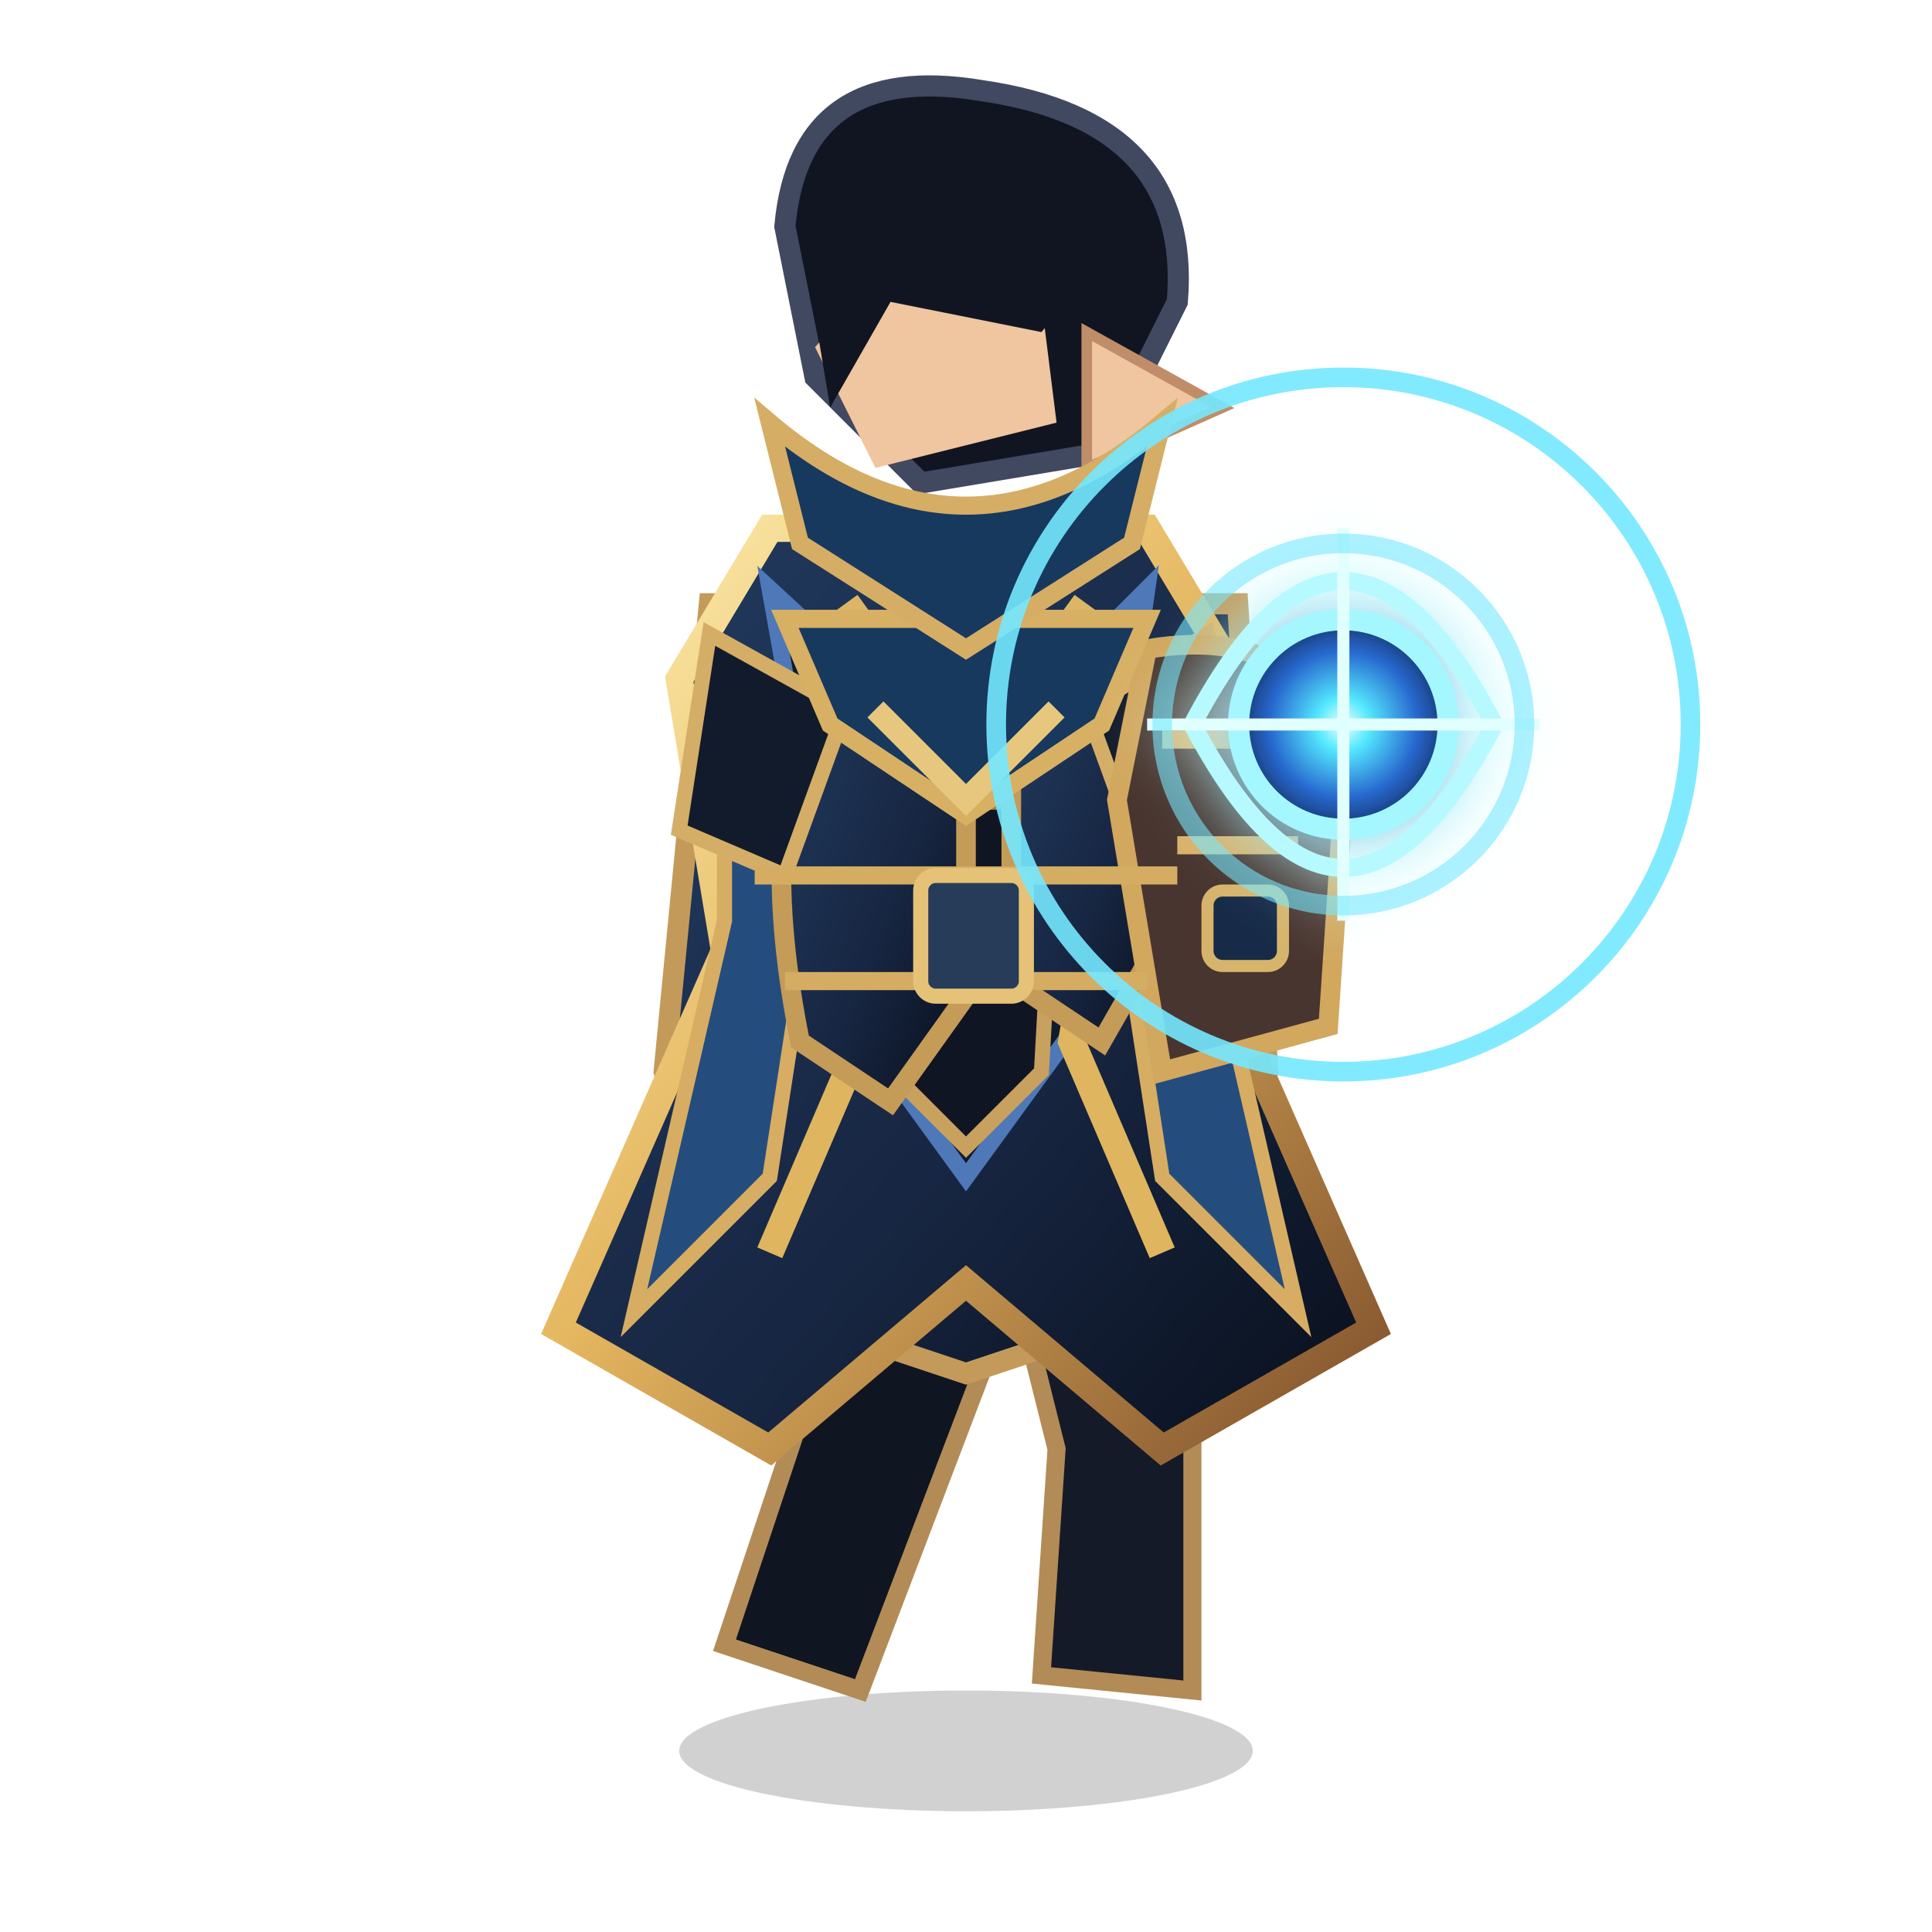
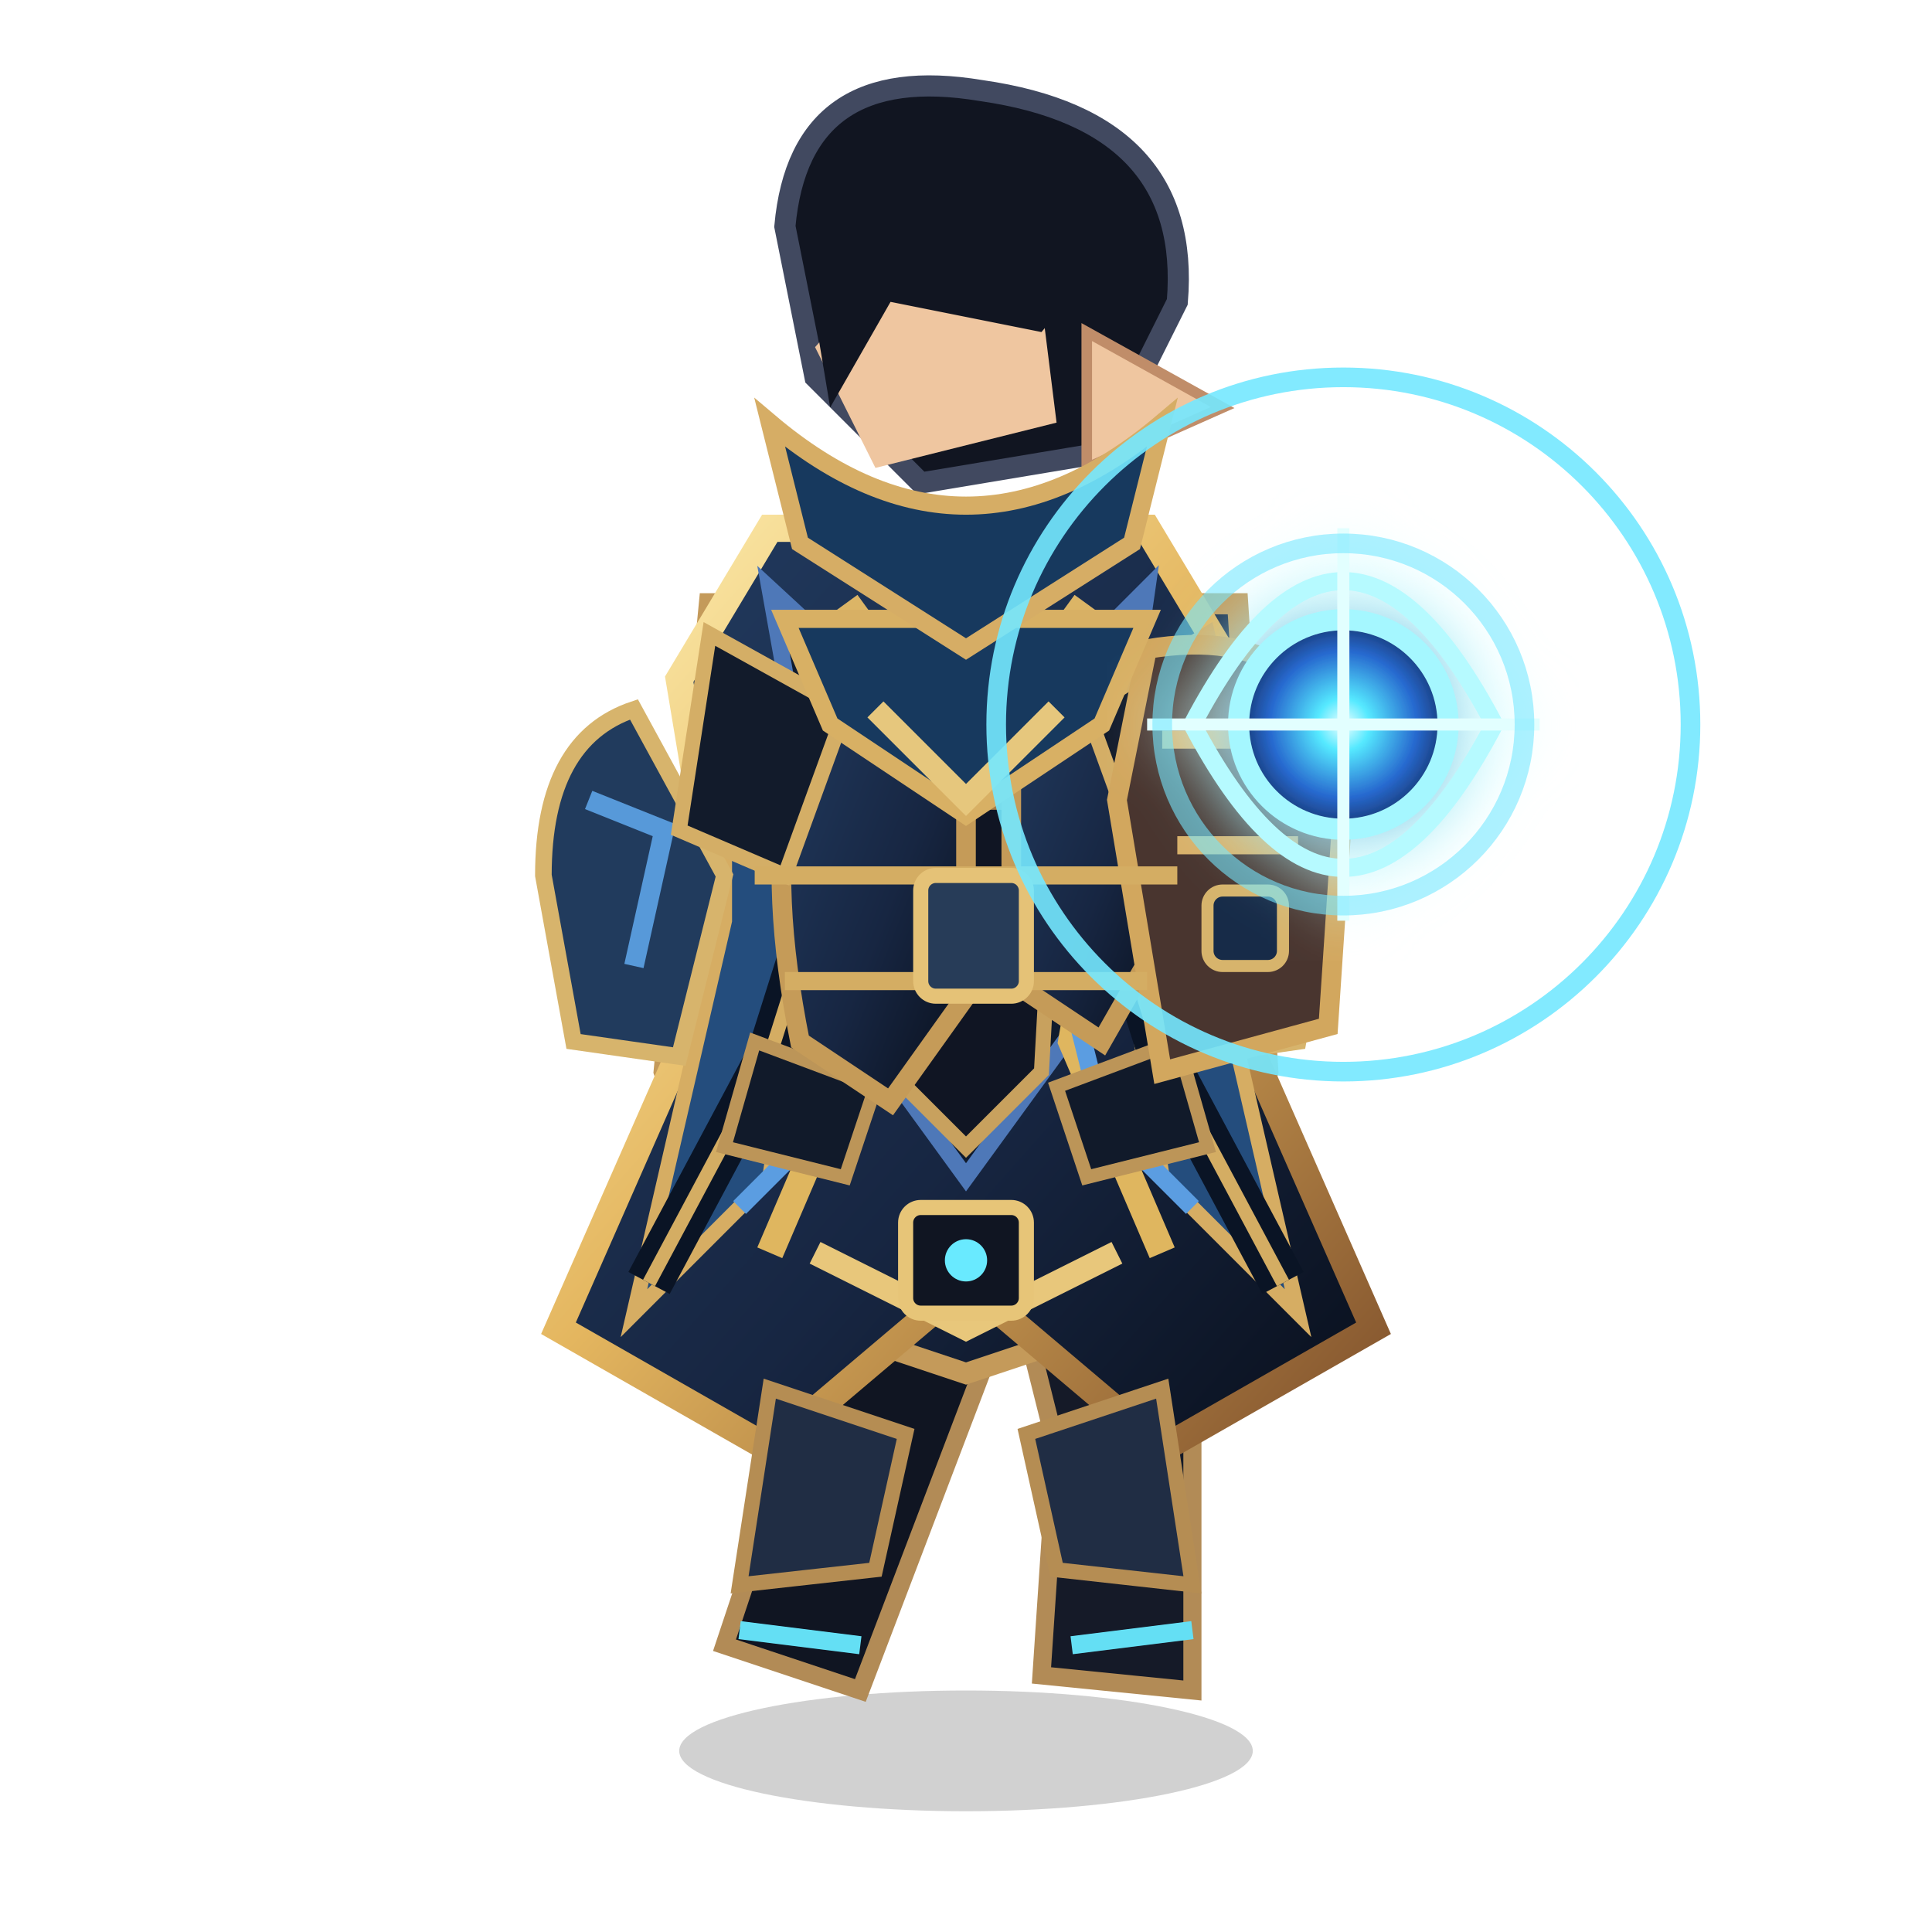
<svg xmlns="http://www.w3.org/2000/svg" width="128" height="128" viewBox="0 0 128 128" role="img" aria-label="Researcher left echoCast frame 4">
  <defs>
    <linearGradient id="coat" x1="0" y1="0" x2="1" y2="1">
      <stop offset="0" stop-color="#223c61" />
      <stop offset=".58" stop-color="#172642" />
      <stop offset="1" stop-color="#090f1b" />
    </linearGradient>
    <linearGradient id="gold" x1="0" y1="0" x2="1" y2="1">
      <stop stop-color="#fff0b2" />
      <stop offset=".45" stop-color="#e4b65f" />
      <stop offset="1" stop-color="#80512c" />
    </linearGradient>
    <radialGradient id="orb">
      <stop stop-color="#f0ffff" />
      <stop offset=".25" stop-color="#55e9ff" />
      <stop offset=".7" stop-color="#2769cf" />
      <stop offset="1" stop-color="#18366e" />
    </radialGradient>
    <linearGradient id="skin" x1="0" y1="0" x2="1" y2="1">
      <stop stop-color="#ffe0bd" />
      <stop offset="1" stop-color="#efc6a0" />
    </linearGradient>
    <filter id="glow">
      <feGaussianBlur stdDeviation="2.1" result="b" />
      <feMerge>
        <feMergeNode in="b" />
        <feMergeNode in="SourceGraphic" />
      </feMerge>
    </filter>
  </defs>
  <ellipse cx="64" cy="116" rx="19" ry="4" fill="#000" opacity=".18" />
  <g transform="translate(0 0)">
    <path d="M55 74 L53 94 L48 109 L57 112 L65 91 L66 75 Z" fill="#101522" stroke="#b28b56" stroke-width="1.2" />
    <path d="M65 76 L70 96 L69 111 L79 112 L79 94 L74 74 Z" fill="#151a28" stroke="#b28b56" stroke-width="1.2" />
    <path d="M47 40 L82 40 L84 71 L79 86 L64 91 L49 86 L44 71 Z" fill="url(#coat)" stroke="#c49a5a" stroke-width="1.4" />
    <path d="M51 35 L76 35 L82 45 L80 63 L91 88 L77 96 L64 85 L51 96 L37 88 L48 63 L45 45 Z" fill="url(#coat)" stroke="url(#gold)" stroke-width="1.8" />
    <path d="M51 39 L64 51 L76 39 L72 67 L64 78 L56 67 Z" fill="#101b2d" stroke="#4e78b8" stroke-width="1.1" />
    <path d="M48 49 L55 52 L51 78 L42 87 L48 61 Z M78 49 L73 52 L77 78 L86 87 L80 61 Z" fill="#244d7d" stroke="#d6ad63" stroke-width="1" />
    <path d="M56 40 L64 51 L72 40" fill="none" stroke="#dcb566" stroke-width="2" />
    <path d="M58 53 L70 53 L69 71 L64 76 L59 71 Z" fill="#101523" stroke="#c8a15e" stroke-width="1" />
    <path d="M53 46 L57 69 L51 83 M75 46 L71 69 L77 83" fill="none" stroke="#dfb65f" stroke-width="1.8" />
    <path d="M47 53 L81 53" stroke="#a47b47" stroke-width="1.3" />
+     <path d="M47 44 L57 51 L51 70 L43 85 M81 44 L71 51 L77 70 L85 85" fill="none" stroke="#0a1425" stroke-width="3.1" />
+     <path d="M47 44 L57 51 L51 70 L43 85 M81 44 L71 51 L77 70 L85 85" fill="none" stroke="#d4ad63" stroke-width=".9" />
+     <path d="M54 54 L59 58 L55 74 L49 80 M74 54 L69 58 L73 74 L79 80" fill="none" stroke="#5b9de1" stroke-width="1.2" />
+     <path d="M54 83 L64 88 L74 83" fill="none" stroke="#e8c77b" stroke-width="1.6" />
+     <rect x="60" y="80" width="8" height="7" rx="1" fill="#101522" stroke="#e7c578" stroke-width="1" />
+     <circle cx="64" cy="83.5" r="1.4" fill="#69eaff" />
+     <path d="M42 47 Q36 49 36 58 L38 69 L45 70 L48 58 Z" fill="#213b5d" stroke="#d7b46c" stroke-width="1.1" />
+     <path d="M39 53 L44 55 L42 64" fill="none" stroke="#5799d9" stroke-width="1.3" />
+     <path d="M81 47 Q88 49 88 58 L86 69 L79 70 L76 58 Z" fill="#172944" stroke="#d7b46c" stroke-width="1.1" />
+     <path d="M80 54 L85 56 L83 64" fill="none" stroke="#5799d9" stroke-width="1.3" />
+     <path d="M50 69 L58 72 L56 78 L48 76 Z M70 72 L78 69 L80 76 L72 78 Z" fill="#111a2a" stroke="#bc9558" stroke-width=".9" />
+     <path d="M51 92 L60 95 L58 104 L49 105 Z M68 95 L77 92 L79 105 L70 104 Z" fill="#202d44" stroke="#b58d53" stroke-width="1" />
+     <path d="M49 108 L57 109 M71 109 L79 108" stroke="#64dff4" stroke-width="1.2" />
    <path d="M58 42 Q49 49 53 69 L59 73 L64 66 L64 49 Z" fill="url(#coat)" stroke="#c59b58" stroke-width="1.3" />
    <path d="M70 43 Q80 48 77 62 L73 69 L67 65 L67 50 Z" fill="url(#coat)" stroke="#c59b58" stroke-width="1.3" />
    <path d="M47 42 L56 47 L52 58 L45 55 Z M80 42 L72 47 L76 58 L83 55 Z" fill="#121b2b" stroke="#d4ae66" stroke-width="1" />
    <path d="M76 43 Q88 41 89 53 L88 68 L77 71 L74 53 Z" fill="#49352f" stroke="#d2a75e" stroke-width="1.3" />
    <path d="M77 49 L87 49 M78 56 L86 56" stroke="#d9b16a" stroke-width="1.2" />
    <rect x="80" y="59" width="5" height="5" rx="1" fill="#172b48" stroke="#d7b46c" stroke-width=".8" />
    <path d="M52 41 L76 41 L73 48 L64 54 L55 48 Z" fill="#17395e" stroke="#d8b064" stroke-width="1.2" />
    <path d="M58 47 L64 53 L70 47" fill="none" stroke="#e6c77d" stroke-width="1.5" />
    <path d="M50 58 L78 58 M52 65 L76 65" stroke="#d4ad63" stroke-width="1.2" />
    <rect x="61" y="58" width="7" height="8" rx="1" fill="#273c58" stroke="#e5c277" stroke-width="1" />
    <path d="M52 15 Q53 4 65 6 Q79 8 78 20 L73 30 L61 32 L54 25 Z" fill="#111521" stroke="#414960" stroke-width="1.4" />
    <path d="M72 22 L81 27 L72 31 Z" fill="#efc6a0" stroke="#c08d69" stroke-width=".7" />
    <path d="M54 23 Q60 16 69 20 L70 28 L58 31 Z" fill="#efc6a0" />
    <path d="M53 15 Q63 5 74 16 L69 22 L59 20 L55 27 Z" fill="#111521" />
    <path d="M51 28 Q64 39 77 28 L75 36 L64 43 L53 36 Z" fill="#17395e" stroke="#d6ad65" stroke-width="1.2" />
    <g filter="url(#glow)">
      <circle cx="89" cy="48" r="6.94" fill="url(#orb)" stroke="#a5f7ff" stroke-width="1.4" />
      <path d="M79 48 Q89 29 99 48 Q89 67 79 48" fill="none" stroke="#b6faff" stroke-width="1.2" />
      <path d="M76 48 L102 48 M89 35 L89 61" stroke="#e2ffff" stroke-width=".8" />
    </g>
    <g fill="none" stroke="#74e8ff" stroke-width="1.3" opacity=".9">
      <circle cx="89" cy="48" r="23" />
      <circle cx="89" cy="48" r="12" opacity=".65" />
    </g>
  </g>
</svg>
